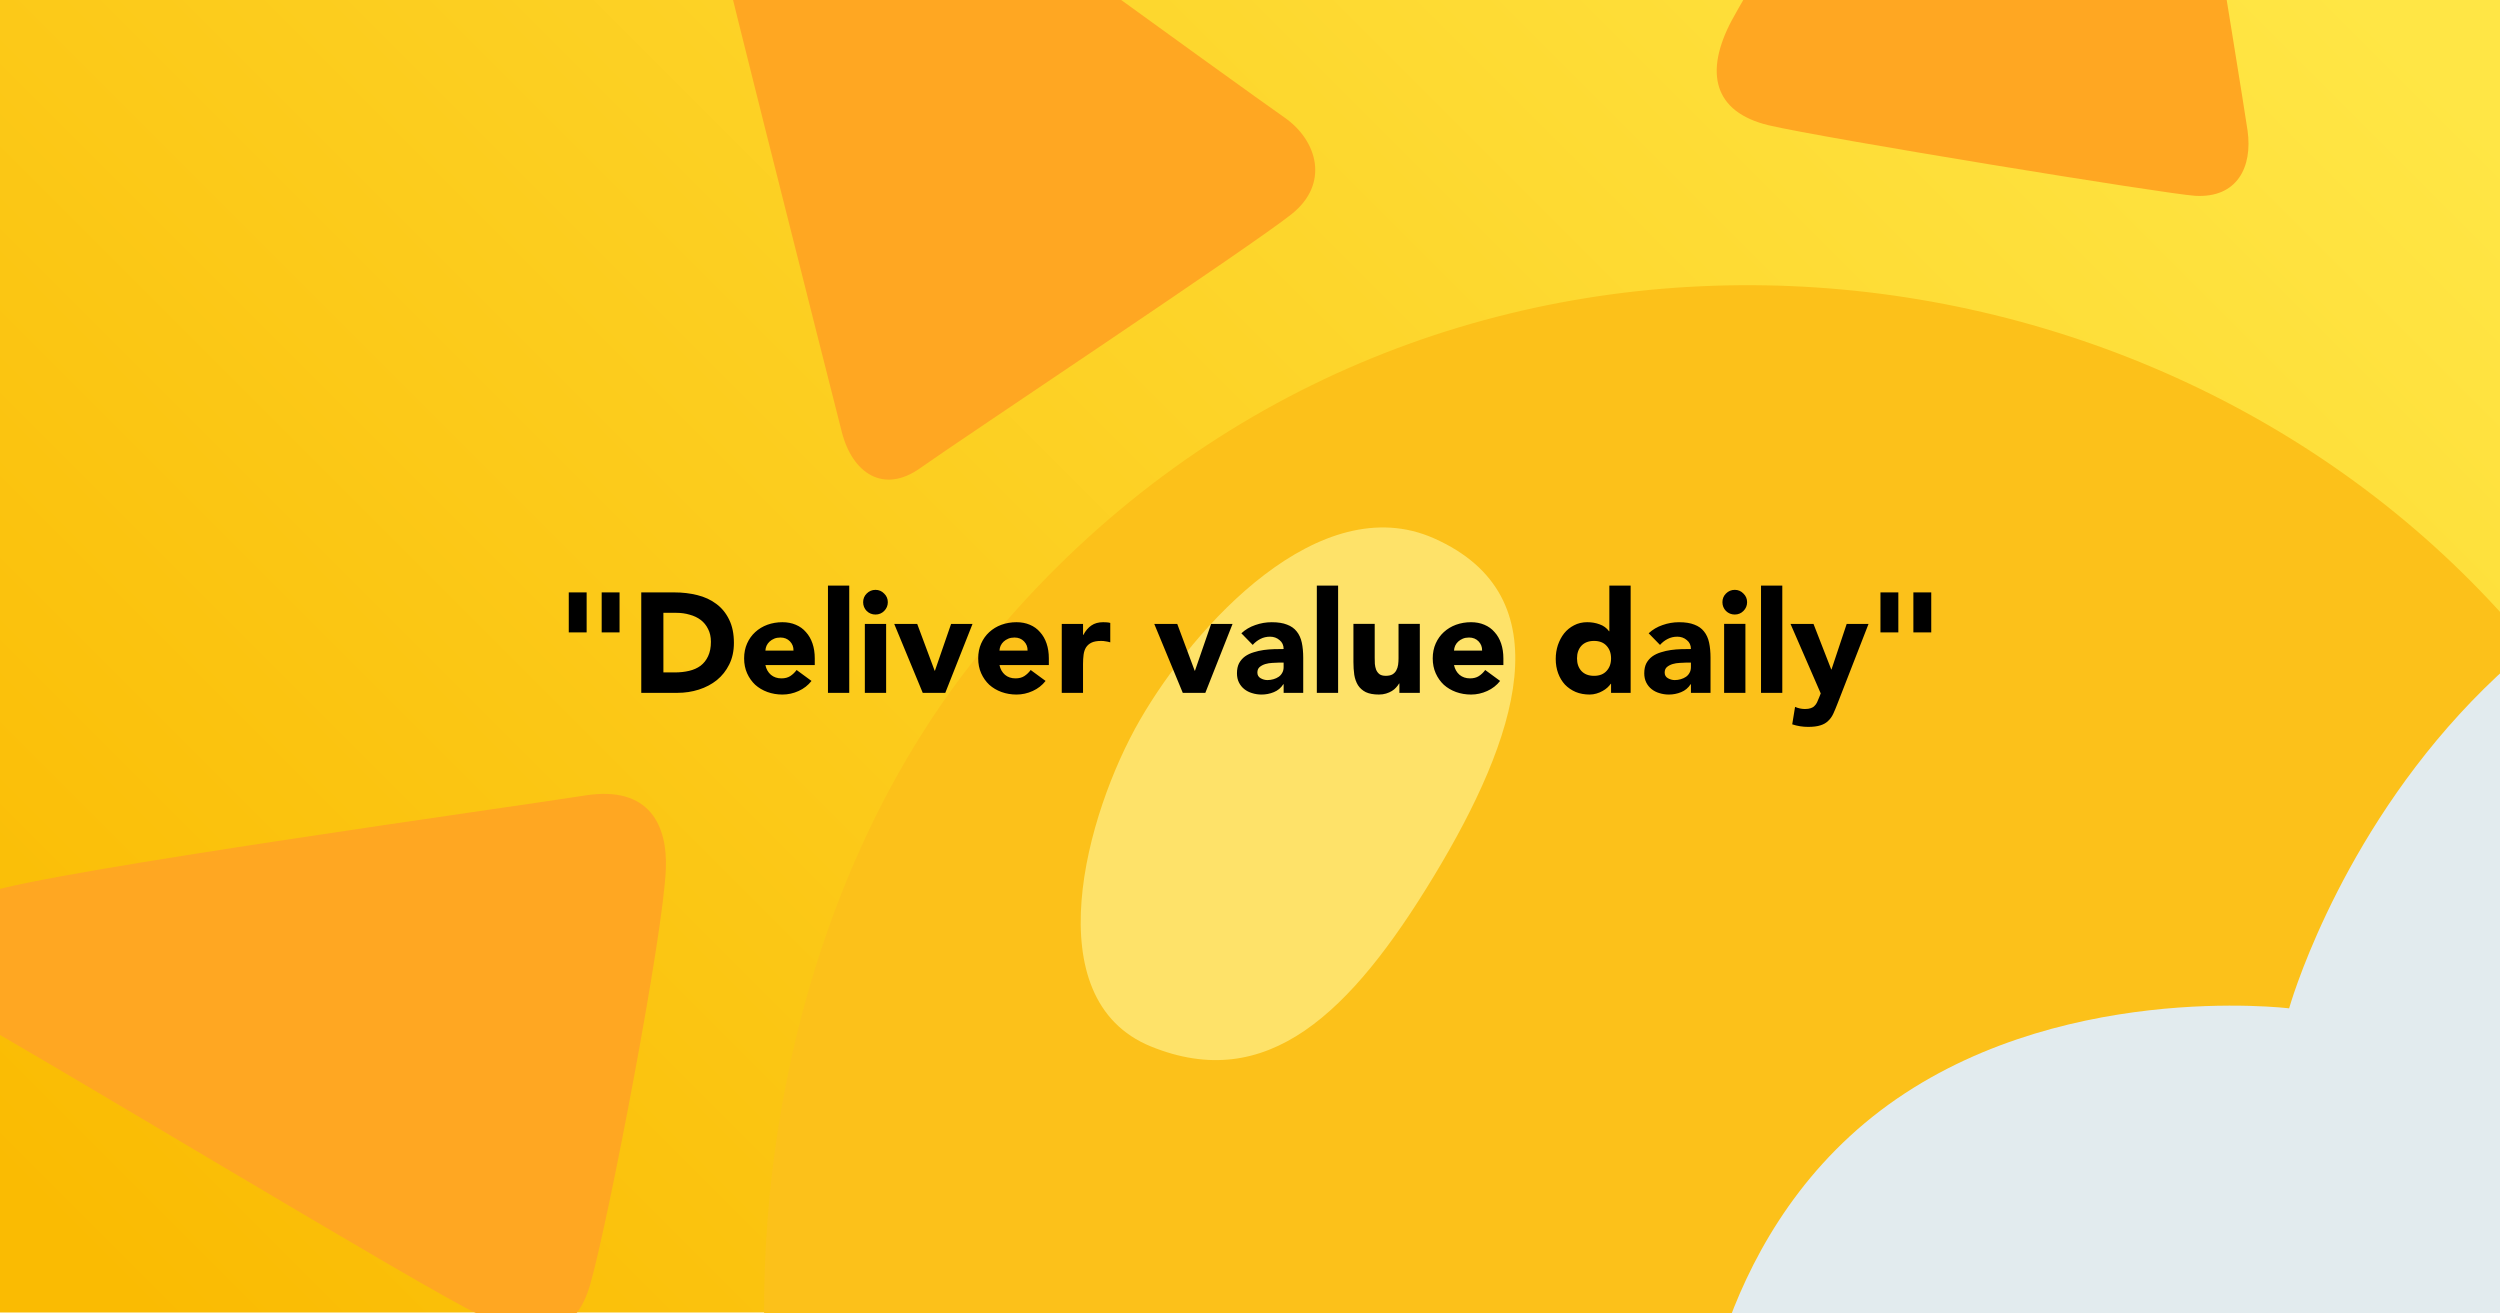
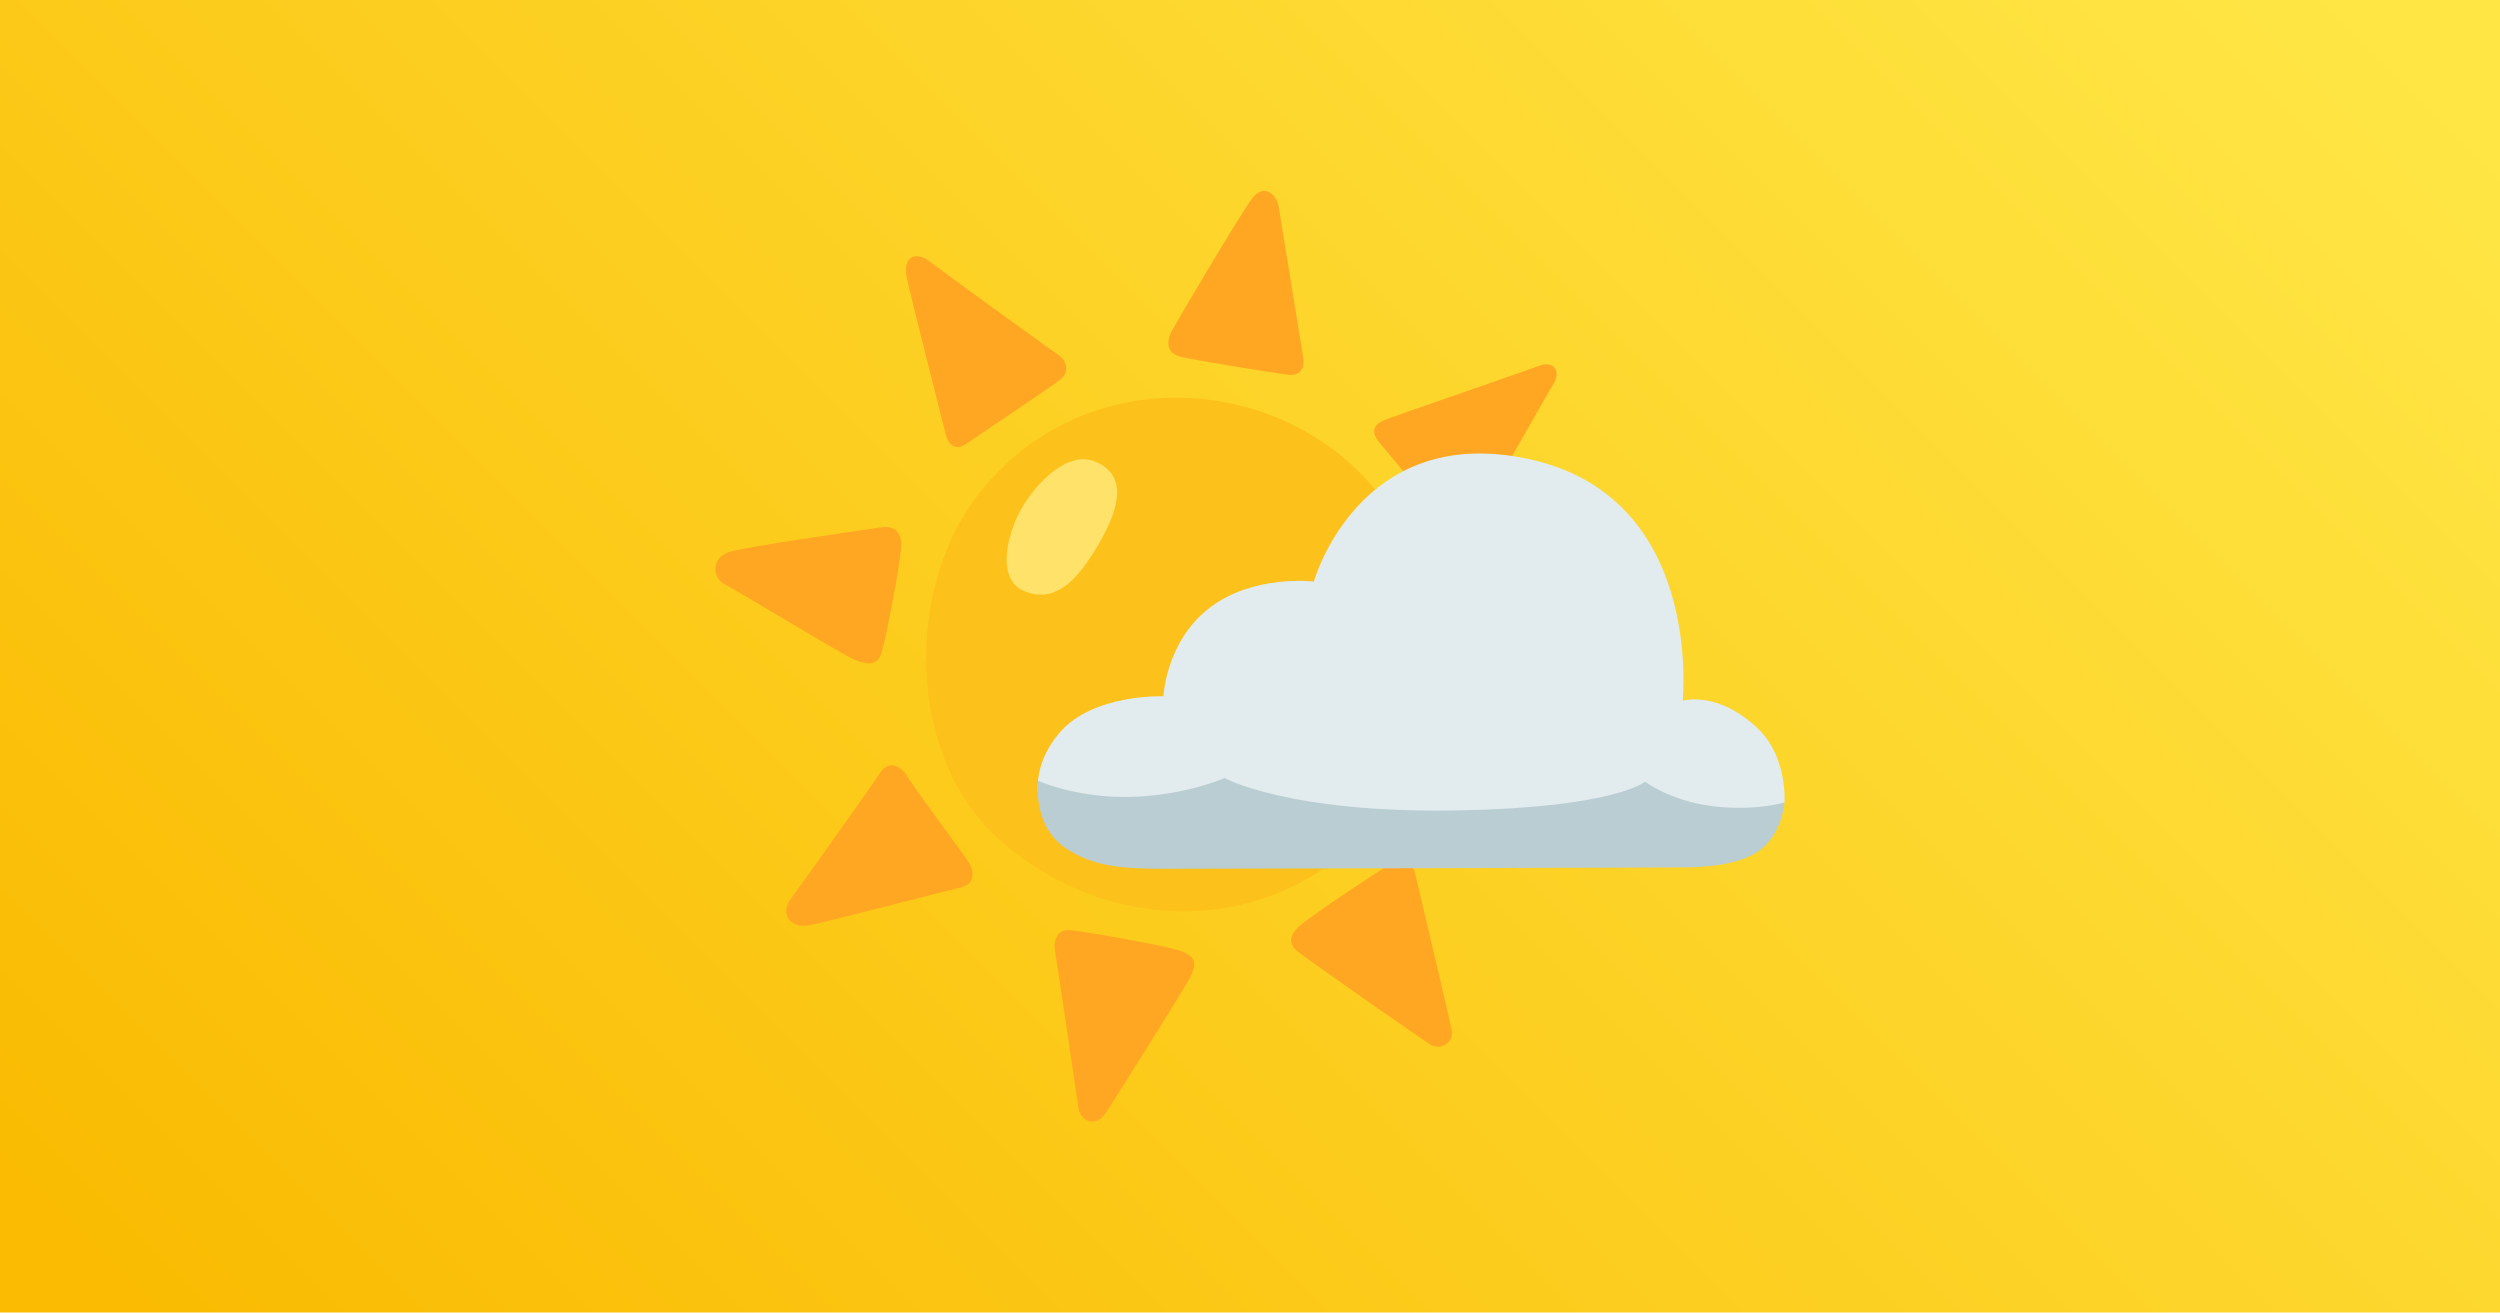
<svg xmlns="http://www.w3.org/2000/svg" xmlns:xlink="http://www.w3.org/1999/xlink" width="1200" height="630" viewBox="0 0 317.5 166.688" version="1.1" id="svg1">
  <defs id="defs1">
    <rect x="275.247" y="248.7" width="1015.47" height="198.835" id="rect3" />
    <linearGradient id="linearGradient1">
      <stop style="stop-color:#fabb02;stop-opacity:1;" offset="0" id="stop1" />
      <stop style="stop-color:#ffe645;stop-opacity:1;" offset="1" id="stop2" />
    </linearGradient>
    <linearGradient xlink:href="#linearGradient1" id="linearGradient2" x1="46.497" y1="195.597" x2="271.003" y2="-28.909" gradientUnits="userSpaceOnUse" />
    <rect x="275.247" y="248.7" width="679.829" height="84.679" id="rect4" />
    <rect x="275.247" y="248.7" width="1068.424" height="67.723" id="rect5" />
  </defs>
  <g id="layer1">
    <rect style="fill:url(#linearGradient2);stroke-width:0.538;stroke-linejoin:round;paint-order:markers fill stroke" id="rect1" width="317.5" height="166.688" x="0" y="0" />
    <text xml:space="preserve" style="font-style:normal;font-variant:normal;font-weight:normal;font-stretch:normal;font-size:70.556px;line-height:1;font-family:'Noto Color Emoji';-inkscape-font-specification:'Noto Color Emoji';text-align:center;letter-spacing:0px;word-spacing:0px;writing-mode:lr-tb;direction:ltr;text-anchor:middle;fill:#000000;stroke-width:0.538;stroke-linejoin:round;paint-order:markers fill stroke" x="89.165" y="133.879" id="text1">
      <tspan id="tspan1" style="font-style:normal;font-variant:normal;font-weight:normal;font-stretch:normal;font-family:'Noto Color Emoji';-inkscape-font-specification:'Noto Color Emoji';stroke-width:0.538" x="89.165" y="133.879" />
    </text>
-     <g id="g7" transform="matrix(4.317679,0,0,4.317679,-439.314,-133.6126)">
+     <g id="g7" transform="matrix(1.097756,0,0,1.097756,-18.74896,7.325268)">
      <path d="m 130.265,50.532 c -8.501,10.927 -8.357,30.355 2.508,39.977 12.346,10.927 29.708,10.814 40.635,0.761 13.106,-12.048 12.346,-32.113 0.771,-43.472 -11.636,-11.421 -32.442,-12.017 -43.914,2.734 z" fill="#fcc11a" id="path1" style="stroke-width:1.028" />
      <path d="m 143.927,46.78 c -3.361,-1.491 -7.041,2.56 -8.645,5.335 -1.604,2.775 -3.094,8.224 0.319,9.611 3.413,1.388 5.87,-0.956 8.326,-5.016 2.457,-4.06 3.845,-8.224 0,-9.93 z" fill="#fee269" id="path2" style="stroke-width:1.028" />
      <path d="m 152.685,31.545 c -0.812,1.532 -0.535,2.693 1.079,3.084 1.614,0.38 11.708,2.025 12.551,2.076 1.234,0.072 1.696,-0.843 1.542,-1.922 -0.154,-1.079 -2.621,-16.18 -2.847,-17.557 -0.226,-1.377 -1.696,-2.775 -3.084,-0.925 -1.388,1.84 -8.625,14.093 -9.241,15.245 z" fill="#ffa722" id="path3" style="stroke-width:1.028" />
      <path d="m 177.191,41.948 c -1.521,0.658 -1.367,1.624 -0.391,2.755 0.977,1.131 7.771,9.375 8.368,9.93 0.606,0.555 1.542,0.606 2.2,-0.401 0.658,-1.007 8.758,-15.45 9.365,-16.365 0.997,-1.501 0.154,-2.878 -1.562,-2.231 -1.295,0.504 -17.023,5.9 -17.979,6.312 z" fill="#ffa722" id="path4" style="stroke-width:1.028" />
      <path d="m 178.178,93.15 c 1.223,-0.658 2.313,-0.154 2.621,1.234 0.308,1.388 3.701,15.553 4.235,18.174 0.267,1.316 -1.234,2.385 -2.467,1.614 -1.234,-0.771 -14.617,-10.105 -15.481,-10.855 -1.234,-1.079 -0.38,-2.2 0.226,-2.775 1.234,-1.151 9.704,-6.774 10.865,-7.391 z" fill="#ffa722" id="path5" style="stroke-width:1.028" />
      <path d="m 140.905,100.932 c -1.552,-0.144 -2.005,1.234 -1.768,2.467 0.226,1.234 2.539,16.858 2.693,18.02 0.226,1.696 2.005,2.385 3.156,0.689 1.151,-1.696 9.067,-14.371 9.704,-15.553 1.151,-2.159 0.308,-2.621 -0.843,-3.156 -1.162,-0.545 -11.328,-2.313 -12.942,-2.467 z" fill="#ffa722" id="path6" style="stroke-width:1.028" />
      <path d="m 118.722,82.984 c 1.079,-1.768 2.467,-1.305 3.464,0.38 0.689,1.162 6.466,8.933 7.011,9.776 0.535,0.843 0.771,2.467 -0.925,2.847 -1.696,0.38 -15.481,4.009 -17.64,4.389 -2.159,0.38 -3.392,-1.305 -2.005,-3.156 0.812,-1.069 9.488,-13.23 10.094,-14.237 z" fill="#ffa722" id="path7" style="stroke-width:1.028" />
      <path d="m 115.792,69.59 c 1.974,0.874 2.899,0.555 3.31,-0.843 0.535,-1.85 2.159,-10.321 2.231,-12.243 0.051,-1.254 -0.463,-2.467 -2.385,-2.159 -1.922,0.308 -15.779,2.231 -17.547,2.847 -2.056,0.72 -1.912,2.981 -0.535,3.701 1.604,0.843 13.548,8.08 14.926,8.696 z" fill="#ffa722" id="path8" style="stroke-width:1.028" />
      <path d="m 139.743,37.24 c 1.11,-0.884 0.771,-2.159 -0.226,-2.847 -0.997,-0.689 -13.374,-9.642 -14.936,-10.855 -1.388,-1.079 -3.084,-0.689 -2.621,1.768 0.329,1.768 4.276,17.259 4.544,18.328 0.308,1.234 1.234,1.85 2.313,1.079 1.079,-0.771 9.776,-6.548 10.927,-7.473 z" fill="#ffa722" id="path9" style="stroke-width:1.028" />
      <path d="m 211.761,74.39 c 0.01,-0.668 2.272,-23.725 -17.979,-27.991 -19.572,-4.132 -24.702,14.206 -24.702,14.206 0,0 -6.939,-0.853 -12.027,3.012 -5.088,3.875 -5.376,10.259 -5.376,10.259 0,0 -8.182,-0.308 -12.037,4.245 -3.485,4.112 -2.323,7.823 -2.323,7.823 l 22.584,5.726 57.082,-1.532 6.548,-3.968 c 0,0 0.37,-5.191 -3.012,-8.481 -4.667,-4.523 -8.758,-3.3 -8.758,-3.3 z" fill="#e2ebee" id="path10" style="stroke-width:1.028" />
      <path d="m 158.75,83.344 c 0,0 -6.26,2.755 -14.011,2.076 -4.605,-0.401 -7.545,-1.768 -7.545,-1.768 0,0 -0.792,5.325 3.392,7.946 3.135,1.963 6.127,2.261 11.698,2.241 5.572,-0.021 56.27,-0.123 59.919,-0.164 3.659,-0.041 7.134,-0.689 8.912,-2.344 2.241,-2.087 2.405,-5.16 2.405,-5.16 0,0 -3.516,1.049 -8.409,0.411 -4.872,-0.637 -7.71,-2.817 -7.71,-2.817 0,0 -3.505,2.991 -21.628,3.32 C 166.223,87.445 158.75,83.344 158.75,83.344 Z" fill="#bacdd2" id="path11" style="stroke-width:1.028" />
    </g>
-     <path style="font-weight:800;font-size:21.167px;line-height:1;font-family:Avenir;-inkscape-font-specification:'Avenir Ultra-Bold';letter-spacing:0px;word-spacing:0px;stroke-width:0.458;stroke-linejoin:round;paint-order:markers fill stroke" d="m 76.413,75.236 h 2.27 v 5.081 h -2.27 z m -4.18,0 h 2.27 v 5.081 H 72.233 Z m 9.207,0 h 4.216 q 1.531,0 2.901,0.342 1.387,0.342 2.414,1.117 1.027,0.757 1.622,1.982 0.613,1.225 0.613,2.973 0,1.549 -0.595,2.739 -0.577,1.171 -1.567,1.982 -0.991,0.793 -2.288,1.207 -1.297,0.414 -2.721,0.414 h -4.594 z m 2.811,10.162 h 1.459 q 0.973,0 1.802,-0.198 0.847,-0.198 1.459,-0.649 0.613,-0.468 0.955,-1.207 0.36,-0.757 0.36,-1.838 0,-0.937 -0.36,-1.622 -0.342,-0.703 -0.937,-1.153 -0.595,-0.45 -1.405,-0.667 -0.793,-0.234 -1.676,-0.234 h -1.658 z m 18.81,1.081 q -0.649,0.829 -1.64,1.279 -0.991,0.45 -2.054,0.45 -1.009,0 -1.91,-0.324 -0.883,-0.324 -1.549,-0.919 -0.649,-0.613 -1.027,-1.459 -0.378,-0.847 -0.378,-1.892 0,-1.045 0.378,-1.892 0.378,-0.847 1.027,-1.441 0.667,-0.613 1.549,-0.937 0.901,-0.324 1.91,-0.324 0.937,0 1.694,0.324 0.775,0.324 1.297,0.937 0.541,0.595 0.829,1.441 0.288,0.847 0.288,1.892 v 0.847 h -6.27 q 0.162,0.775 0.703,1.243 0.541,0.45 1.333,0.45 0.667,0 1.117,-0.288 0.468,-0.306 0.811,-0.775 z m -2.288,-3.856 q 0.018,-0.685 -0.45,-1.171 -0.468,-0.486 -1.207,-0.486 -0.45,0 -0.793,0.144 -0.342,0.144 -0.595,0.378 -0.234,0.216 -0.378,0.522 -0.126,0.288 -0.144,0.613 z m 4.378,-8.252 h 2.703 v 13.621 h -2.703 z m 4.684,4.865 h 2.703 v 8.756 h -2.703 z m -0.216,-2.757 q 0,-0.649 0.45,-1.099 0.468,-0.468 1.117,-0.468 0.649,0 1.099,0.468 0.468,0.45 0.468,1.099 0,0.649 -0.468,1.117 -0.45,0.45 -1.099,0.45 -0.649,0 -1.117,-0.45 -0.45,-0.468 -0.45,-1.117 z m 3.946,2.757 h 2.919 l 2.216,5.946 h 0.036 l 2.054,-5.946 h 2.721 l -3.459,8.756 h -2.865 z m 19.224,7.243 q -0.649,0.829 -1.64,1.279 -0.991,0.45 -2.054,0.45 -1.009,0 -1.91,-0.324 -0.883,-0.324 -1.549,-0.919 -0.649,-0.613 -1.027,-1.459 -0.378,-0.847 -0.378,-1.892 0,-1.045 0.378,-1.892 0.378,-0.847 1.027,-1.441 0.667,-0.613 1.549,-0.937 0.901,-0.324 1.91,-0.324 0.937,0 1.694,0.324 0.775,0.324 1.297,0.937 0.541,0.595 0.829,1.441 0.288,0.847 0.288,1.892 v 0.847 h -6.27 q 0.162,0.775 0.703,1.243 0.54,0.45 1.333,0.45 0.667,0 1.117,-0.288 0.468,-0.306 0.811,-0.775 z m -2.288,-3.856 q 0.018,-0.685 -0.45,-1.171 -0.468,-0.486 -1.207,-0.486 -0.45,0 -0.793,0.144 -0.342,0.144 -0.595,0.378 -0.234,0.216 -0.378,0.522 -0.126,0.288 -0.144,0.613 z m 4.342,-3.387 h 2.703 v 1.405 h 0.036 q 0.432,-0.811 1.027,-1.207 0.595,-0.414 1.495,-0.414 0.234,0 0.468,0.018 0.234,0.018 0.432,0.072 v 2.468 q -0.288,-0.09 -0.577,-0.126 -0.27,-0.054 -0.577,-0.054 -0.775,0 -1.225,0.216 -0.45,0.216 -0.703,0.613 -0.234,0.378 -0.306,0.919 -0.072,0.541 -0.072,1.189 v 3.657 h -2.703 z m 11.747,0 h 2.919 l 2.216,5.946 h 0.036 l 2.054,-5.946 h 2.721 l -3.459,8.756 h -2.865 z m 16.431,7.657 h -0.036 q -0.45,0.703 -1.207,1.009 -0.739,0.306 -1.567,0.306 -0.613,0 -1.189,-0.18 -0.559,-0.162 -0.991,-0.504 -0.432,-0.342 -0.685,-0.847 -0.252,-0.504 -0.252,-1.171 0,-0.757 0.27,-1.279 0.288,-0.522 0.757,-0.865 0.486,-0.342 1.099,-0.522 0.613,-0.198 1.261,-0.288 0.667,-0.09 1.315,-0.108 0.667,-0.018 1.225,-0.018 0,-0.721 -0.522,-1.135 -0.504,-0.432 -1.207,-0.432 -0.667,0 -1.225,0.288 -0.54,0.27 -0.973,0.757 l -1.441,-1.477 q 0.757,-0.703 1.766,-1.045 1.009,-0.36 2.09,-0.36 1.189,0 1.946,0.306 0.775,0.288 1.225,0.865 0.468,0.577 0.649,1.423 0.18,0.829 0.18,1.928 v 4.45 h -2.486 z m -0.667,-2.739 q -0.306,0 -0.775,0.036 -0.45,0.018 -0.883,0.144 -0.414,0.126 -0.721,0.378 -0.288,0.252 -0.288,0.703 0,0.486 0.414,0.721 0.414,0.234 0.865,0.234 0.396,0 0.757,-0.108 0.378,-0.108 0.667,-0.306 0.288,-0.198 0.45,-0.504 0.18,-0.306 0.18,-0.721 v -0.577 z m 4.883,-9.783 h 2.703 v 13.621 h -2.703 z m 13.08,13.621 h -2.594 v -1.189 h -0.036 q -0.144,0.252 -0.378,0.504 -0.216,0.252 -0.541,0.45 -0.324,0.198 -0.739,0.324 -0.414,0.126 -0.901,0.126 -1.027,0 -1.676,-0.306 -0.631,-0.324 -0.991,-0.883 -0.342,-0.559 -0.468,-1.315 -0.108,-0.757 -0.108,-1.64 v -4.829 h 2.703 v 4.288 q 0,0.378 0.018,0.793 0.036,0.396 0.162,0.739 0.144,0.342 0.414,0.559 0.288,0.216 0.811,0.216 0.522,0 0.847,-0.18 0.324,-0.198 0.486,-0.504 0.18,-0.324 0.234,-0.721 0.054,-0.396 0.054,-0.829 v -4.36 h 2.703 z m 10.198,-1.513 q -0.649,0.829 -1.64,1.279 -0.991,0.45 -2.054,0.45 -1.009,0 -1.91,-0.324 -0.883,-0.324 -1.549,-0.919 -0.649,-0.613 -1.027,-1.459 -0.378,-0.847 -0.378,-1.892 0,-1.045 0.378,-1.892 0.378,-0.847 1.027,-1.441 0.667,-0.613 1.549,-0.937 0.901,-0.324 1.91,-0.324 0.937,0 1.694,0.324 0.775,0.324 1.297,0.937 0.541,0.595 0.829,1.441 0.288,0.847 0.288,1.892 v 0.847 h -6.27 q 0.162,0.775 0.703,1.243 0.541,0.45 1.333,0.45 0.667,0 1.117,-0.288 0.468,-0.306 0.811,-0.775 z m -2.288,-3.856 q 0.018,-0.685 -0.45,-1.171 -0.468,-0.486 -1.207,-0.486 -0.45,0 -0.793,0.144 -0.342,0.144 -0.595,0.378 -0.234,0.216 -0.378,0.522 -0.126,0.288 -0.144,0.613 z m 18.864,5.369 h -2.486 v -1.153 h -0.036 q -0.162,0.234 -0.432,0.486 -0.252,0.234 -0.613,0.432 -0.342,0.198 -0.775,0.324 -0.414,0.126 -0.865,0.126 -0.973,0 -1.766,-0.324 -0.793,-0.342 -1.369,-0.937 -0.559,-0.613 -0.865,-1.441 -0.306,-0.829 -0.306,-1.82 0,-0.919 0.27,-1.748 0.288,-0.847 0.793,-1.495 0.522,-0.649 1.261,-1.027 0.739,-0.396 1.676,-0.396 0.847,0 1.567,0.27 0.739,0.252 1.207,0.883 h 0.036 v -5.801 h 2.703 z m -2.486,-4.378 q 0,-0.991 -0.577,-1.604 -0.559,-0.613 -1.585,-0.613 -1.027,0 -1.603,0.613 -0.559,0.613 -0.559,1.604 0,0.991 0.559,1.604 0.577,0.613 1.603,0.613 1.027,0 1.585,-0.613 0.577,-0.613 0.577,-1.604 z m 10.143,3.279 h -0.036 q -0.45,0.703 -1.207,1.009 -0.739,0.306 -1.567,0.306 -0.613,0 -1.189,-0.18 -0.559,-0.162 -0.991,-0.504 -0.432,-0.342 -0.685,-0.847 -0.252,-0.504 -0.252,-1.171 0,-0.757 0.27,-1.279 0.288,-0.522 0.757,-0.865 0.486,-0.342 1.099,-0.522 0.613,-0.198 1.261,-0.288 0.667,-0.09 1.315,-0.108 0.667,-0.018 1.225,-0.018 0,-0.721 -0.522,-1.135 -0.504,-0.432 -1.207,-0.432 -0.667,0 -1.225,0.288 -0.54,0.27 -0.973,0.757 l -1.441,-1.477 q 0.757,-0.703 1.766,-1.045 1.009,-0.36 2.09,-0.36 1.189,0 1.946,0.306 0.775,0.288 1.225,0.865 0.468,0.577 0.649,1.423 0.18,0.829 0.18,1.928 v 4.45 h -2.486 z m -0.667,-2.739 q -0.306,0 -0.775,0.036 -0.45,0.018 -0.883,0.144 -0.414,0.126 -0.721,0.378 -0.288,0.252 -0.288,0.703 0,0.486 0.414,0.721 0.414,0.234 0.865,0.234 0.396,0 0.757,-0.108 0.378,-0.108 0.667,-0.306 0.288,-0.198 0.45,-0.504 0.18,-0.306 0.18,-0.721 v -0.577 z m 4.883,-4.919 h 2.703 v 8.756 h -2.703 z m -0.216,-2.757 q 0,-0.649 0.45,-1.099 0.468,-0.468 1.117,-0.468 0.649,0 1.099,0.468 0.468,0.45 0.468,1.099 0,0.649 -0.468,1.117 -0.45,0.45 -1.099,0.45 -0.649,0 -1.117,-0.45 -0.45,-0.468 -0.45,-1.117 z m 4.901,-2.108 h 2.703 v 13.621 h -2.703 z m 9.693,15.044 q -0.27,0.703 -0.522,1.243 -0.252,0.541 -0.649,0.901 -0.378,0.378 -0.973,0.559 -0.595,0.198 -1.567,0.198 -1.045,0 -2.018,-0.324 l 0.36,-2.216 q 0.613,0.27 1.261,0.27 0.45,0 0.739,-0.108 0.288,-0.09 0.468,-0.288 0.198,-0.18 0.324,-0.45 0.126,-0.27 0.27,-0.631 l 0.198,-0.504 -3.838,-8.828 h 2.919 l 2.252,5.783 h 0.036 l 1.928,-5.783 h 2.775 z m 9.657,-14.179 h 2.27 v 5.081 h -2.27 z m -4.18,0 h 2.27 v 5.081 H 238.817 Z" id="text2" aria-label="&quot;Deliver value daily&quot;" />
  </g>
</svg>
